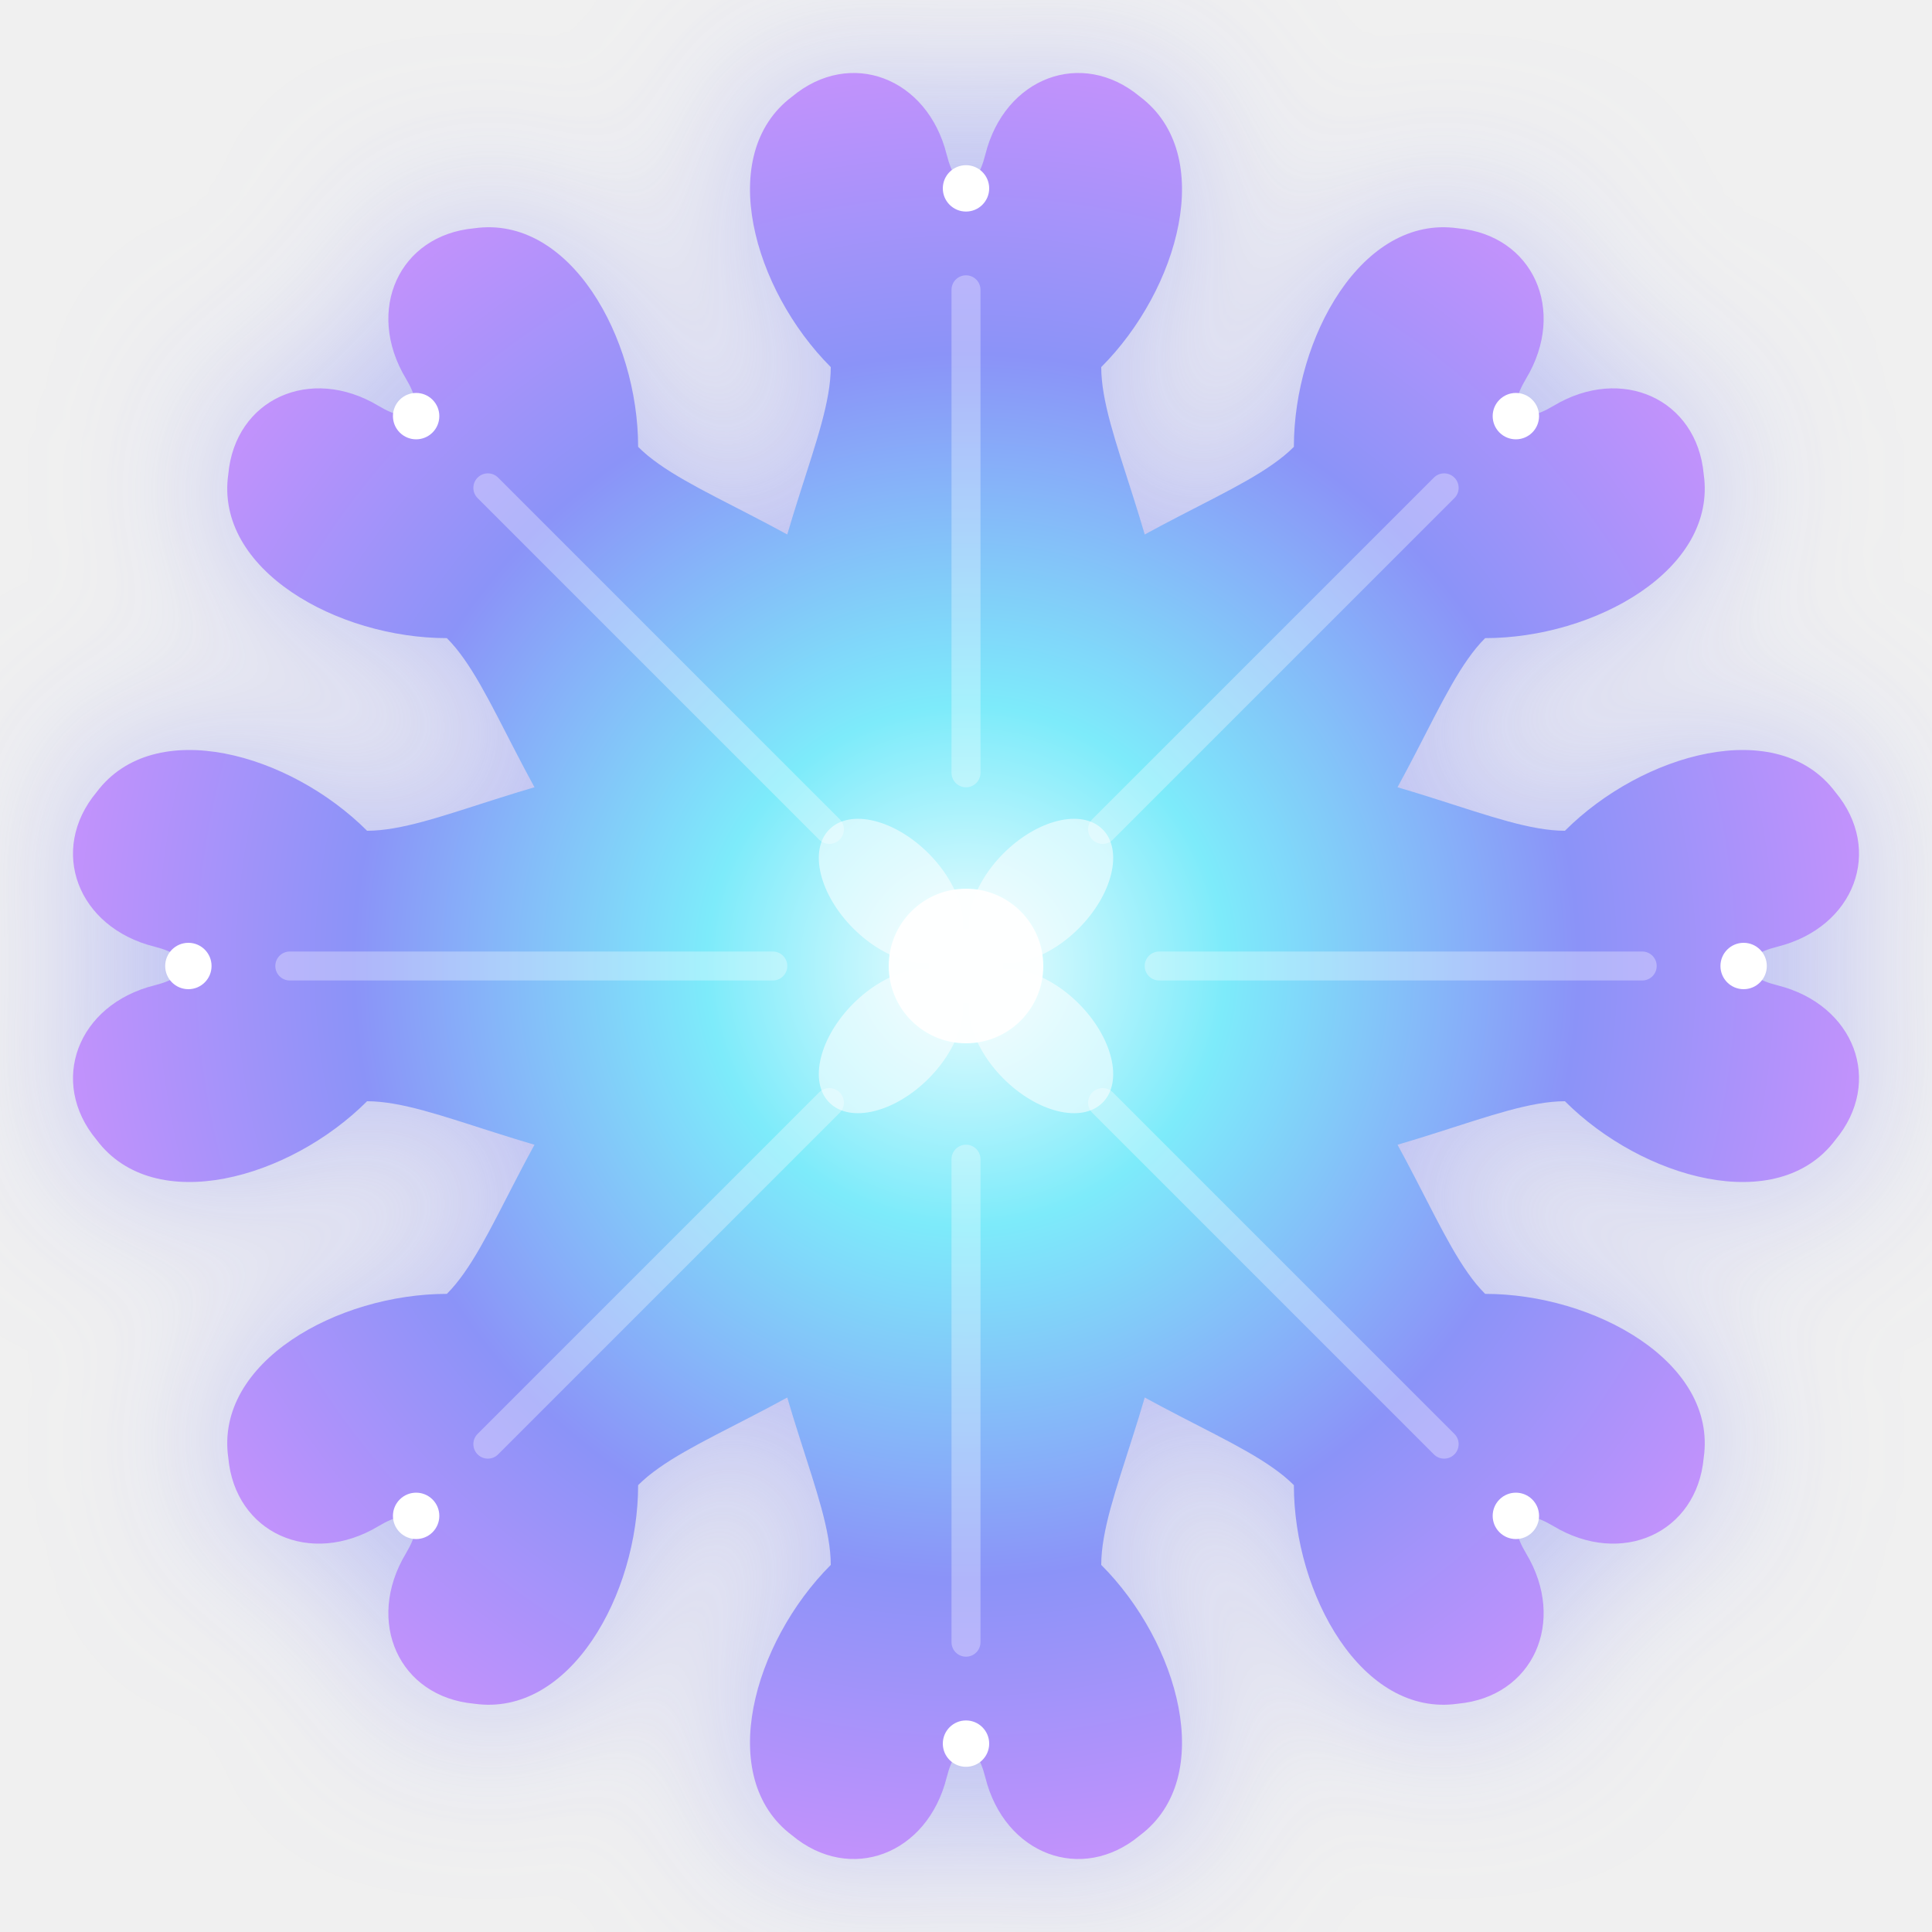
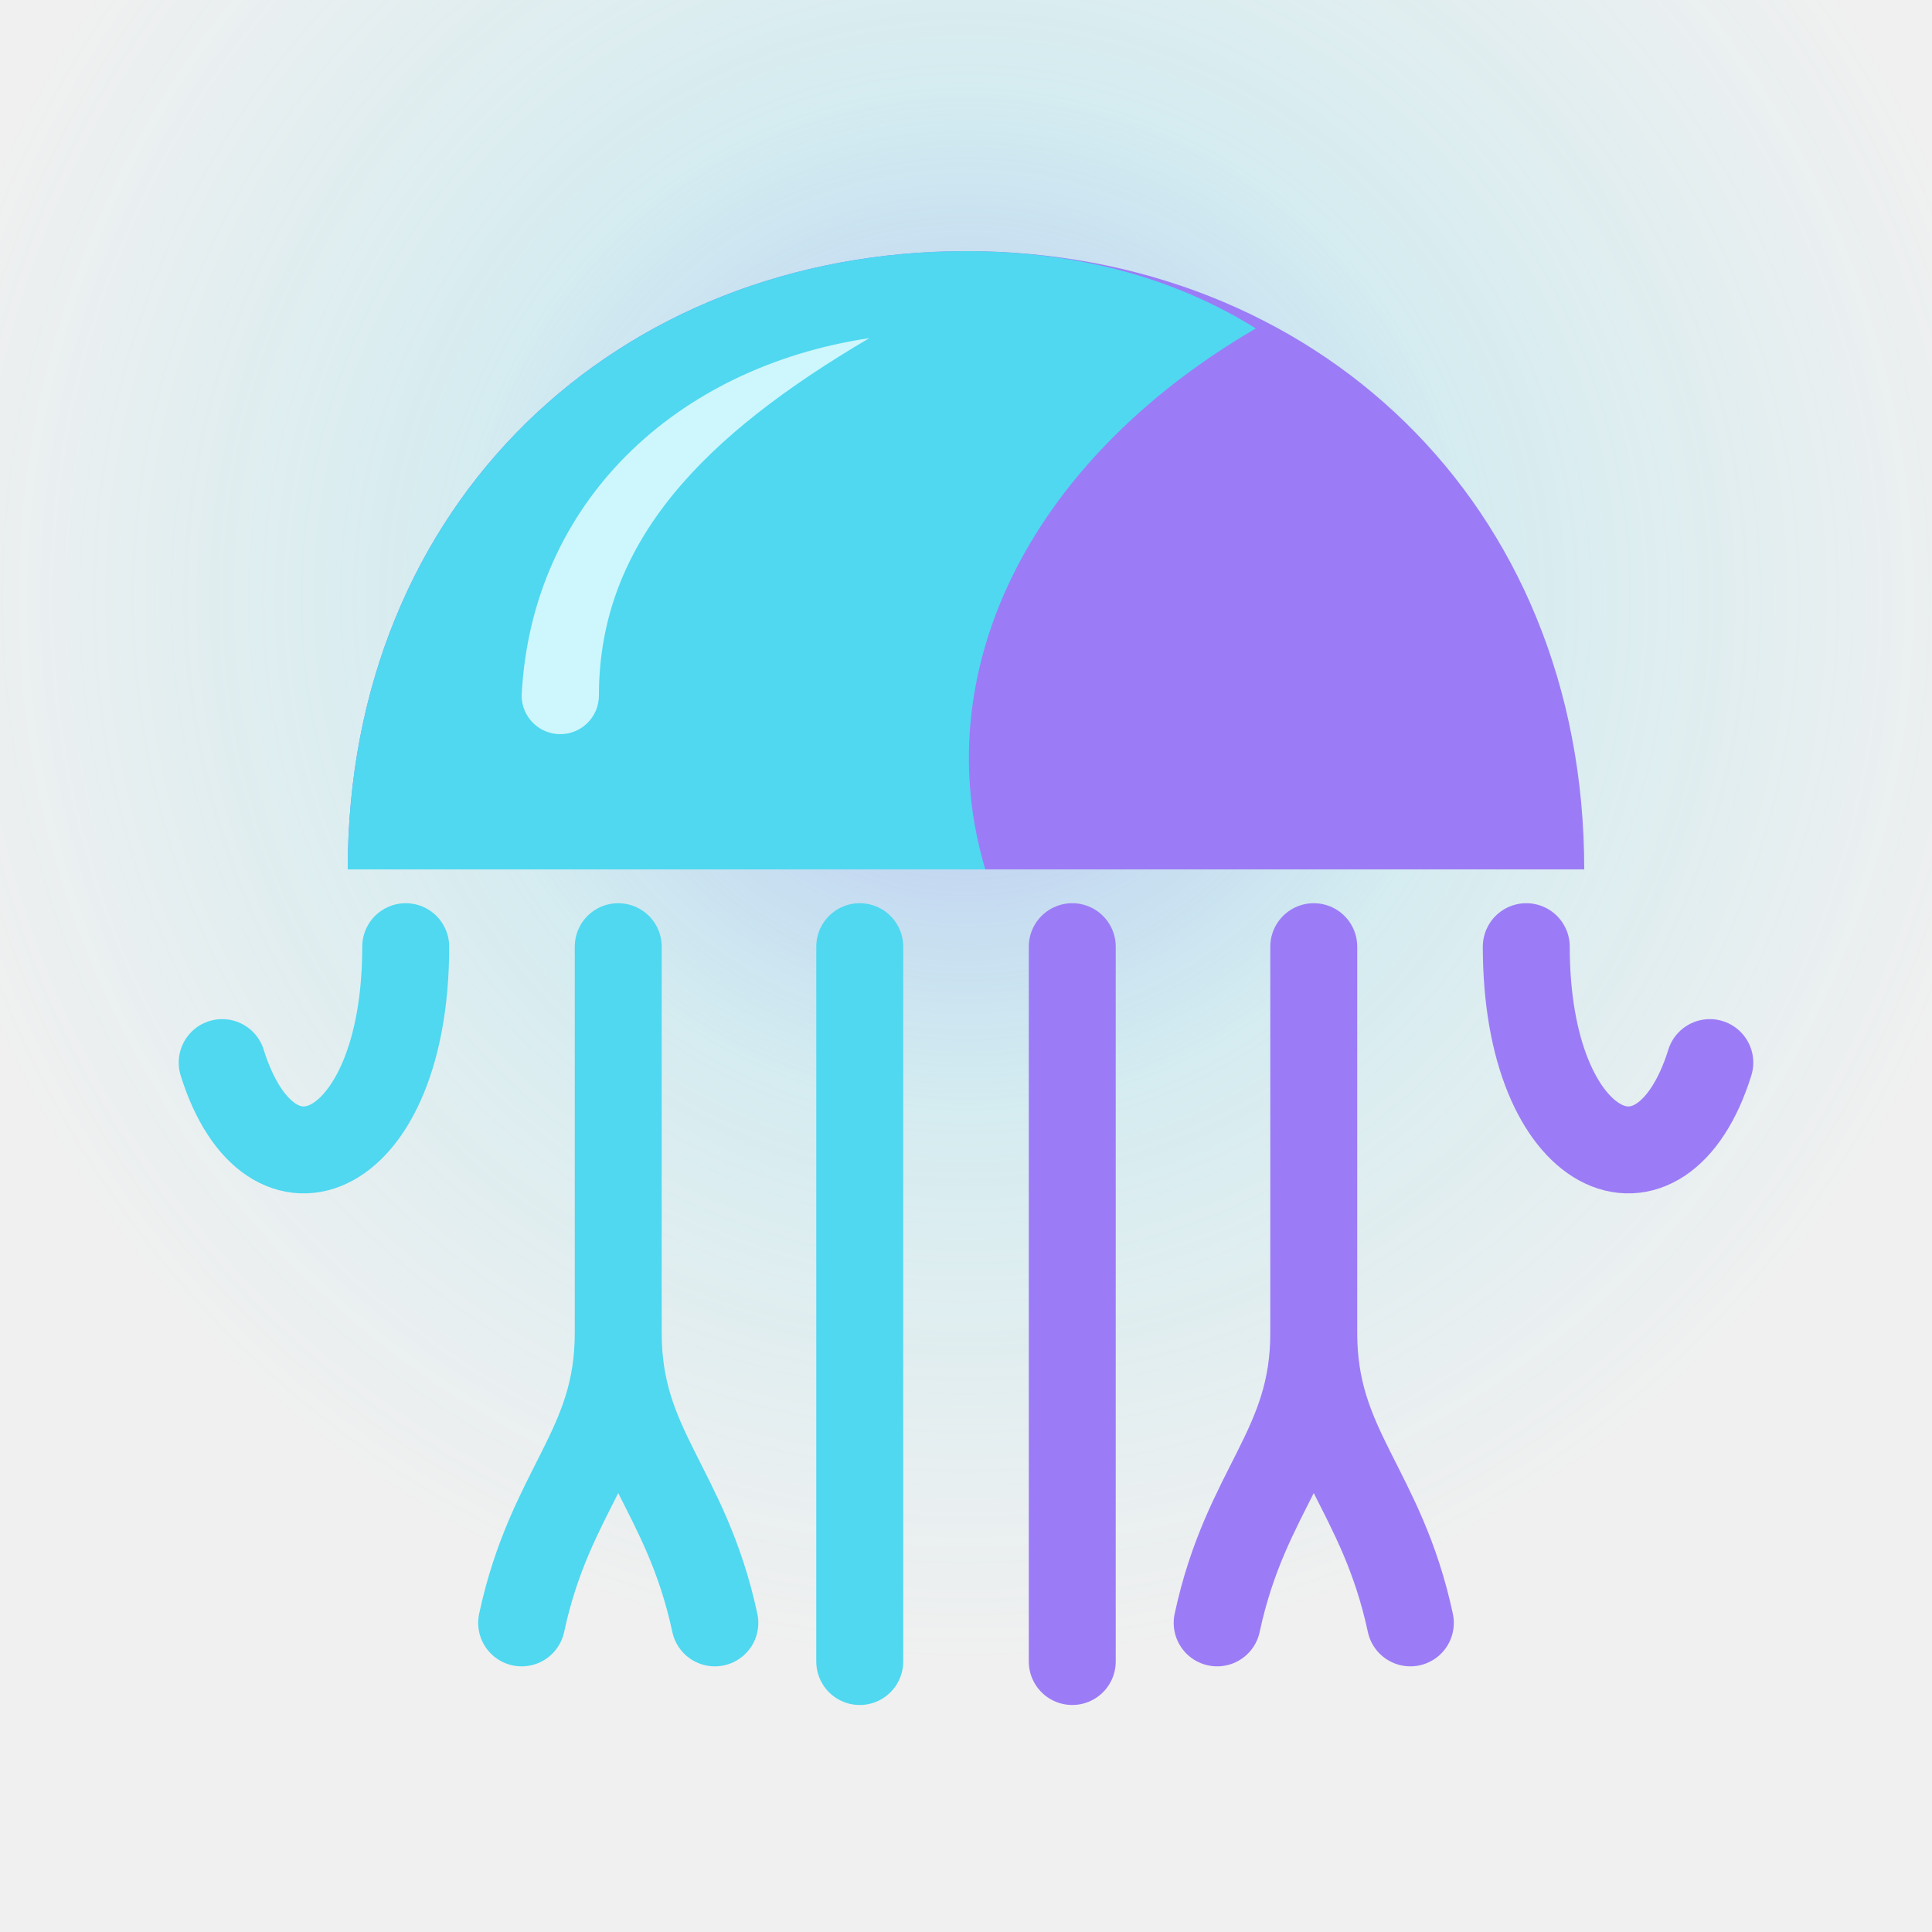
<svg xmlns="http://www.w3.org/2000/svg" viewBox="-100 -100 200 200" width="512" height="512">
  <defs>
-     <radialGradient id="ephBody" cx="0" cy="0" r="96" gradientUnits="userSpaceOnUse">
-       <stop offset="0" stop-color="#F0FDFF" />
-       <stop offset="0.28" stop-color="#7DEBFA" />
-       <stop offset="0.66" stop-color="#8B93F8" />
-       <stop offset="1" stop-color="#C792FC" />
+     <radialGradient id="ephGlow" cx="0" cy="-30" r="110" gradientUnits="userSpaceOnUse">
+       <stop offset="0" stop-color="#9B7CF6" stop-opacity="0.55" />
+       <stop offset="0.5" stop-color="#4FD8F0" stop-opacity="0.16" />
+       <stop offset="1" stop-color="#4FD8F0" stop-opacity="0" />
    </radialGradient>
-     <filter id="ephGlow" x="-60%" y="-60%" width="220%" height="220%">
-       <feGaussianBlur stdDeviation="9" />
-     </filter>
-     <path id="ephArm" d="M -22 -28 C -20 -45 -14 -55 -14 -62 C -22 -70 -26 -84 -18 -90 C -12 -95 -4 -92 -2 -84 C -1 -80 1 -80 2 -84 C 4 -92 12 -95 18 -90 C 26 -84 22 -70 14 -62 C 14 -55 20 -45 22 -28 Z" />
-     <g id="ephShape">
-       <circle r="44" />
-       <use href="#ephArm" transform="rotate(0)" />
-       <use href="#ephArm" transform="rotate(45)" />
-       <use href="#ephArm" transform="rotate(90)" />
-       <use href="#ephArm" transform="rotate(135)" />
-       <use href="#ephArm" transform="rotate(180)" />
-       <use href="#ephArm" transform="rotate(225)" />
-       <use href="#ephArm" transform="rotate(270)" />
-       <use href="#ephArm" transform="rotate(315)" />
-     </g>
    <g id="ephMark">
-       <use href="#ephShape" fill="#8B93F8" opacity="0.55" filter="url(#ephGlow)" />
-       <use href="#ephShape" fill="url(#ephBody)" />
-       <g stroke="#FFFFFF" stroke-opacity="0.32" stroke-width="3" stroke-linecap="round" fill="none">
-         <path d="M 0 -20 L 0 -70" transform="rotate(0)" />
-         <path d="M 0 -20 L 0 -70" transform="rotate(45)" />
-         <path d="M 0 -20 L 0 -70" transform="rotate(90)" />
-         <path d="M 0 -20 L 0 -70" transform="rotate(135)" />
-         <path d="M 0 -20 L 0 -70" transform="rotate(180)" />
-         <path d="M 0 -20 L 0 -70" transform="rotate(225)" />
-         <path d="M 0 -20 L 0 -70" transform="rotate(270)" />
-         <path d="M 0 -20 L 0 -70" transform="rotate(315)" />
+       <g transform="translate(0 -8)">
+         <circle cy="-30" r="110" fill="url(#ephGlow)" />
+         <path d="M -64 -2 C -64 -40 -36 -66 0 -66 C 36 -66 64 -40 64 -2 Z" fill="#9B7CF6" />
+         <path d="M -64 -2 C -64 -40 -36 -66 0 -66 C 12 -66 22 -63 30 -58 C 6 -44 -4 -22 2 -2 Z" fill="#4FD8F0" />
+         <path d="M -46 -20 C -45 -40 -30 -54 -10 -57 C -27 -47 -38 -36 -38 -20 A 4 4 0 0 1 -46 -20 Z" fill="#E4FBFF" opacity="0.85" />
+         <g fill="none" stroke-width="9" stroke-linecap="round" stroke-linejoin="round">
+           <path d="M 11 6 L 11 80 M 36 6 L 36 46 C 36 58 29 62 26 76 M 36 46 C 36 58 43 62 46 76 M 58 6 C 58 28 72 34 77 18" stroke="#9B7CF6" />
+           <path d="M -11 6 L -11 80 M -36 6 L -36 46 C -36 58 -43 62 -46 76 M -36 46 C -36 58 -29 62 -26 76 M -58 6 C -58 28 -72 34 -77 18" stroke="#4FD8F0" />
+         </g>
      </g>
-       <g fill="#FFFFFF">
-         <circle cx="0" cy="-80.5" r="2.4" transform="rotate(0)" />
-         <circle cx="0" cy="-80.5" r="2.4" transform="rotate(45)" />
-         <circle cx="0" cy="-80.5" r="2.4" transform="rotate(90)" />
-         <circle cx="0" cy="-80.5" r="2.4" transform="rotate(135)" />
-         <circle cx="0" cy="-80.5" r="2.4" transform="rotate(180)" />
-         <circle cx="0" cy="-80.5" r="2.4" transform="rotate(225)" />
-         <circle cx="0" cy="-80.5" r="2.4" transform="rotate(270)" />
-         <circle cx="0" cy="-80.5" r="2.4" transform="rotate(315)" />
-       </g>
-       <g fill="#FFFFFF" opacity="0.55">
-         <ellipse cx="0" cy="-11" rx="5.5" ry="9" transform="rotate(45)" />
-         <ellipse cx="0" cy="-11" rx="5.5" ry="9" transform="rotate(135)" />
-         <ellipse cx="0" cy="-11" rx="5.5" ry="9" transform="rotate(225)" />
-         <ellipse cx="0" cy="-11" rx="5.5" ry="9" transform="rotate(315)" />
-       </g>
-       <circle r="8" fill="#FFFFFF" opacity="0.95" />
    </g>
  </defs>
  <use href="#ephMark" />
</svg>
